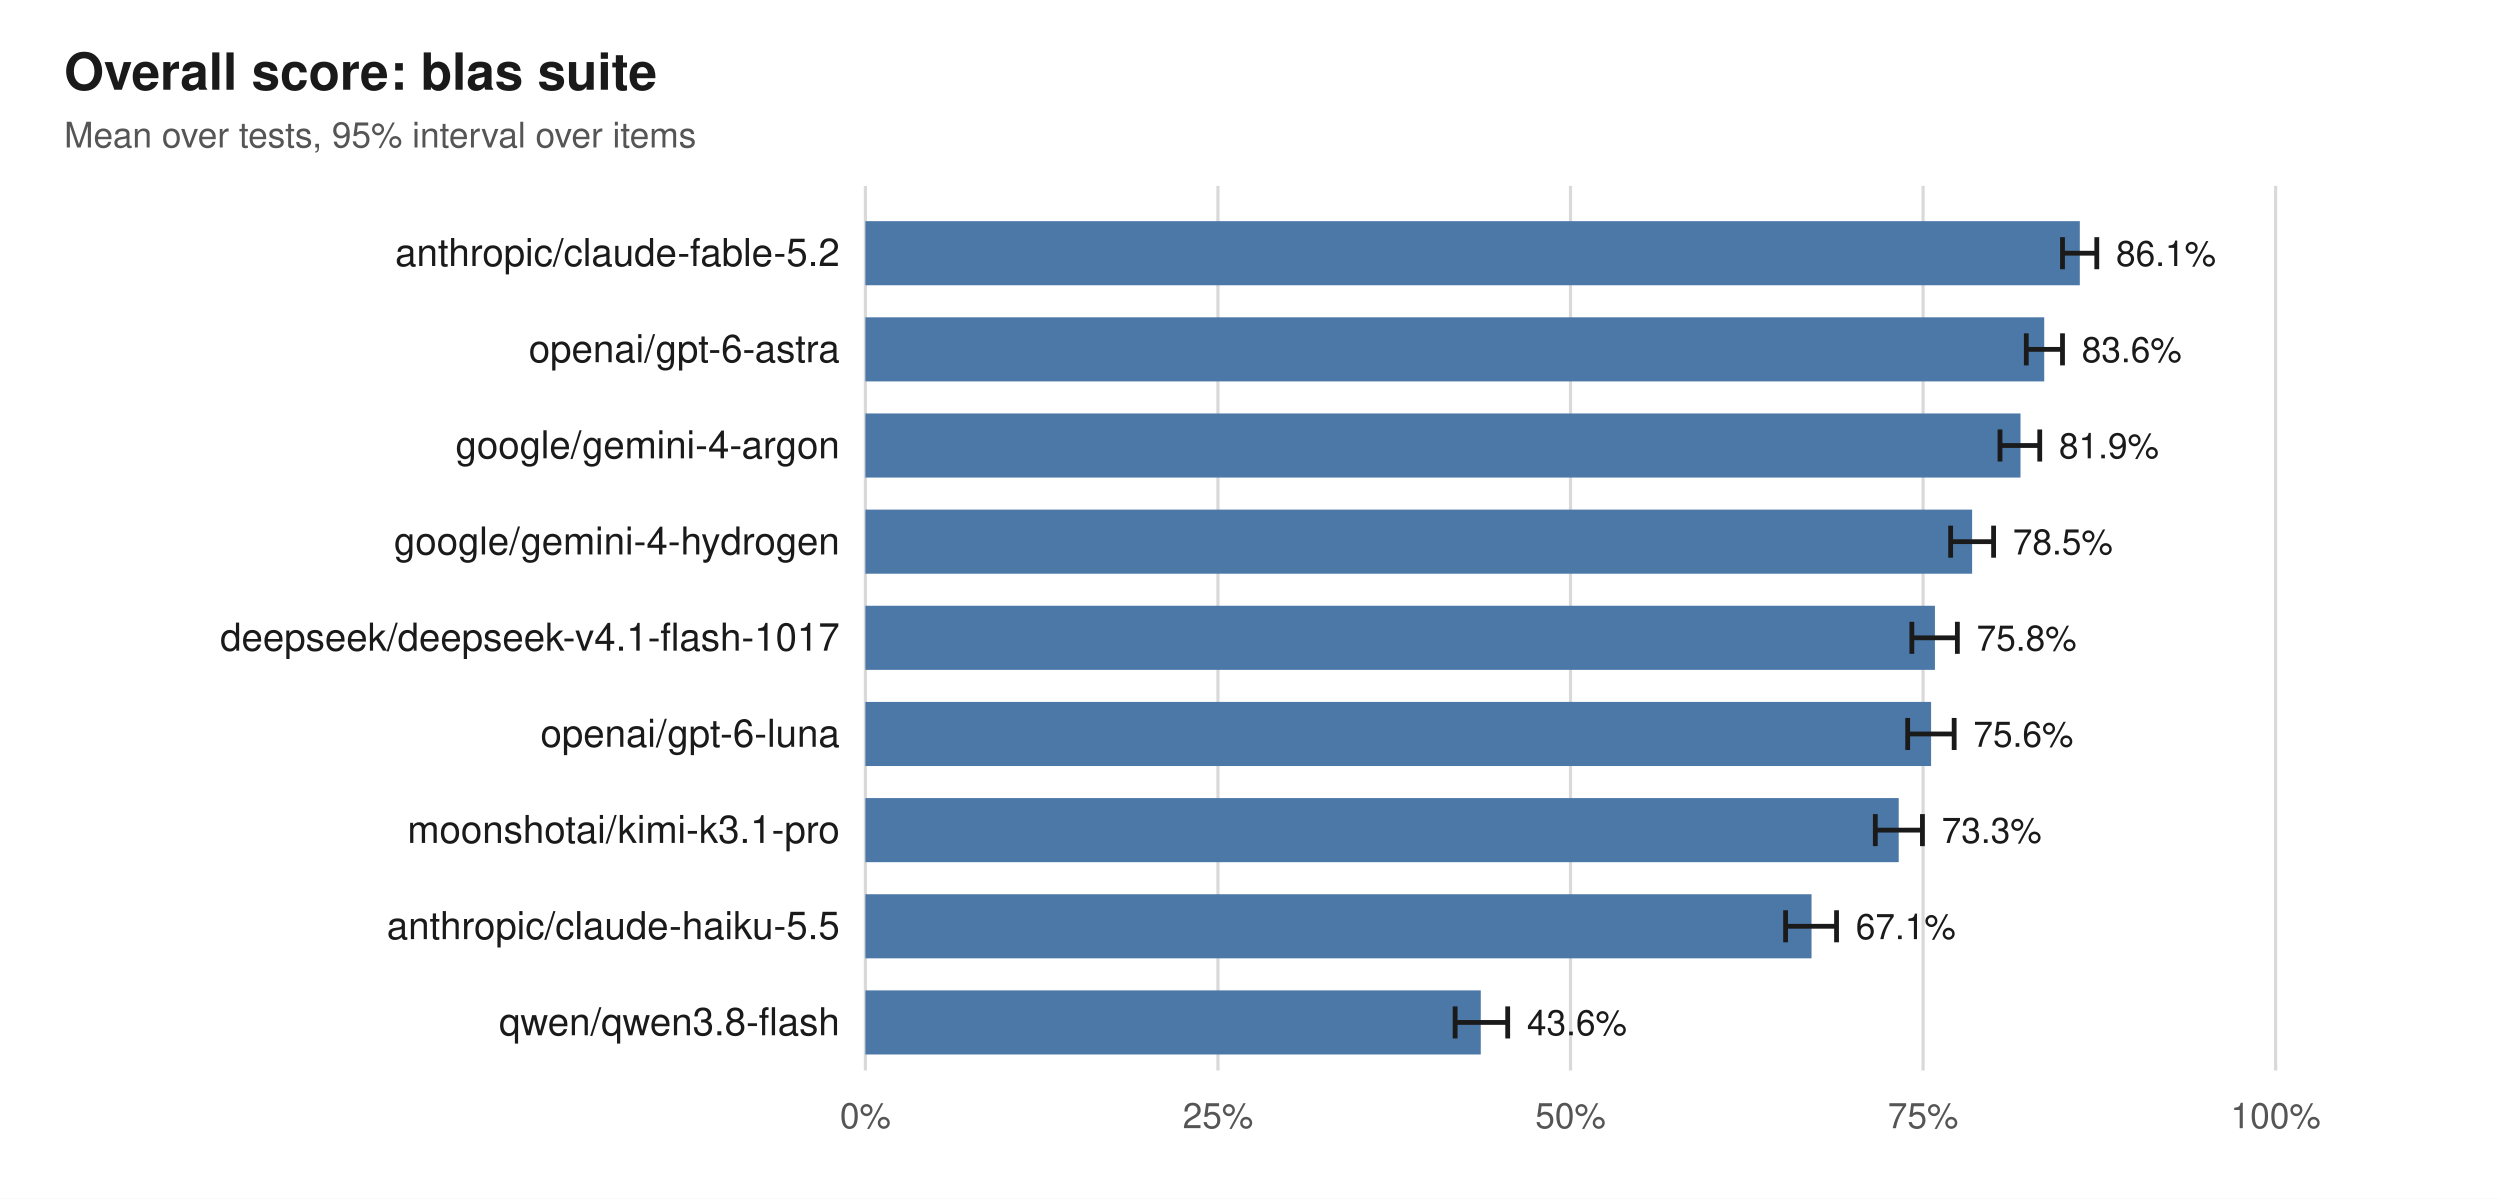
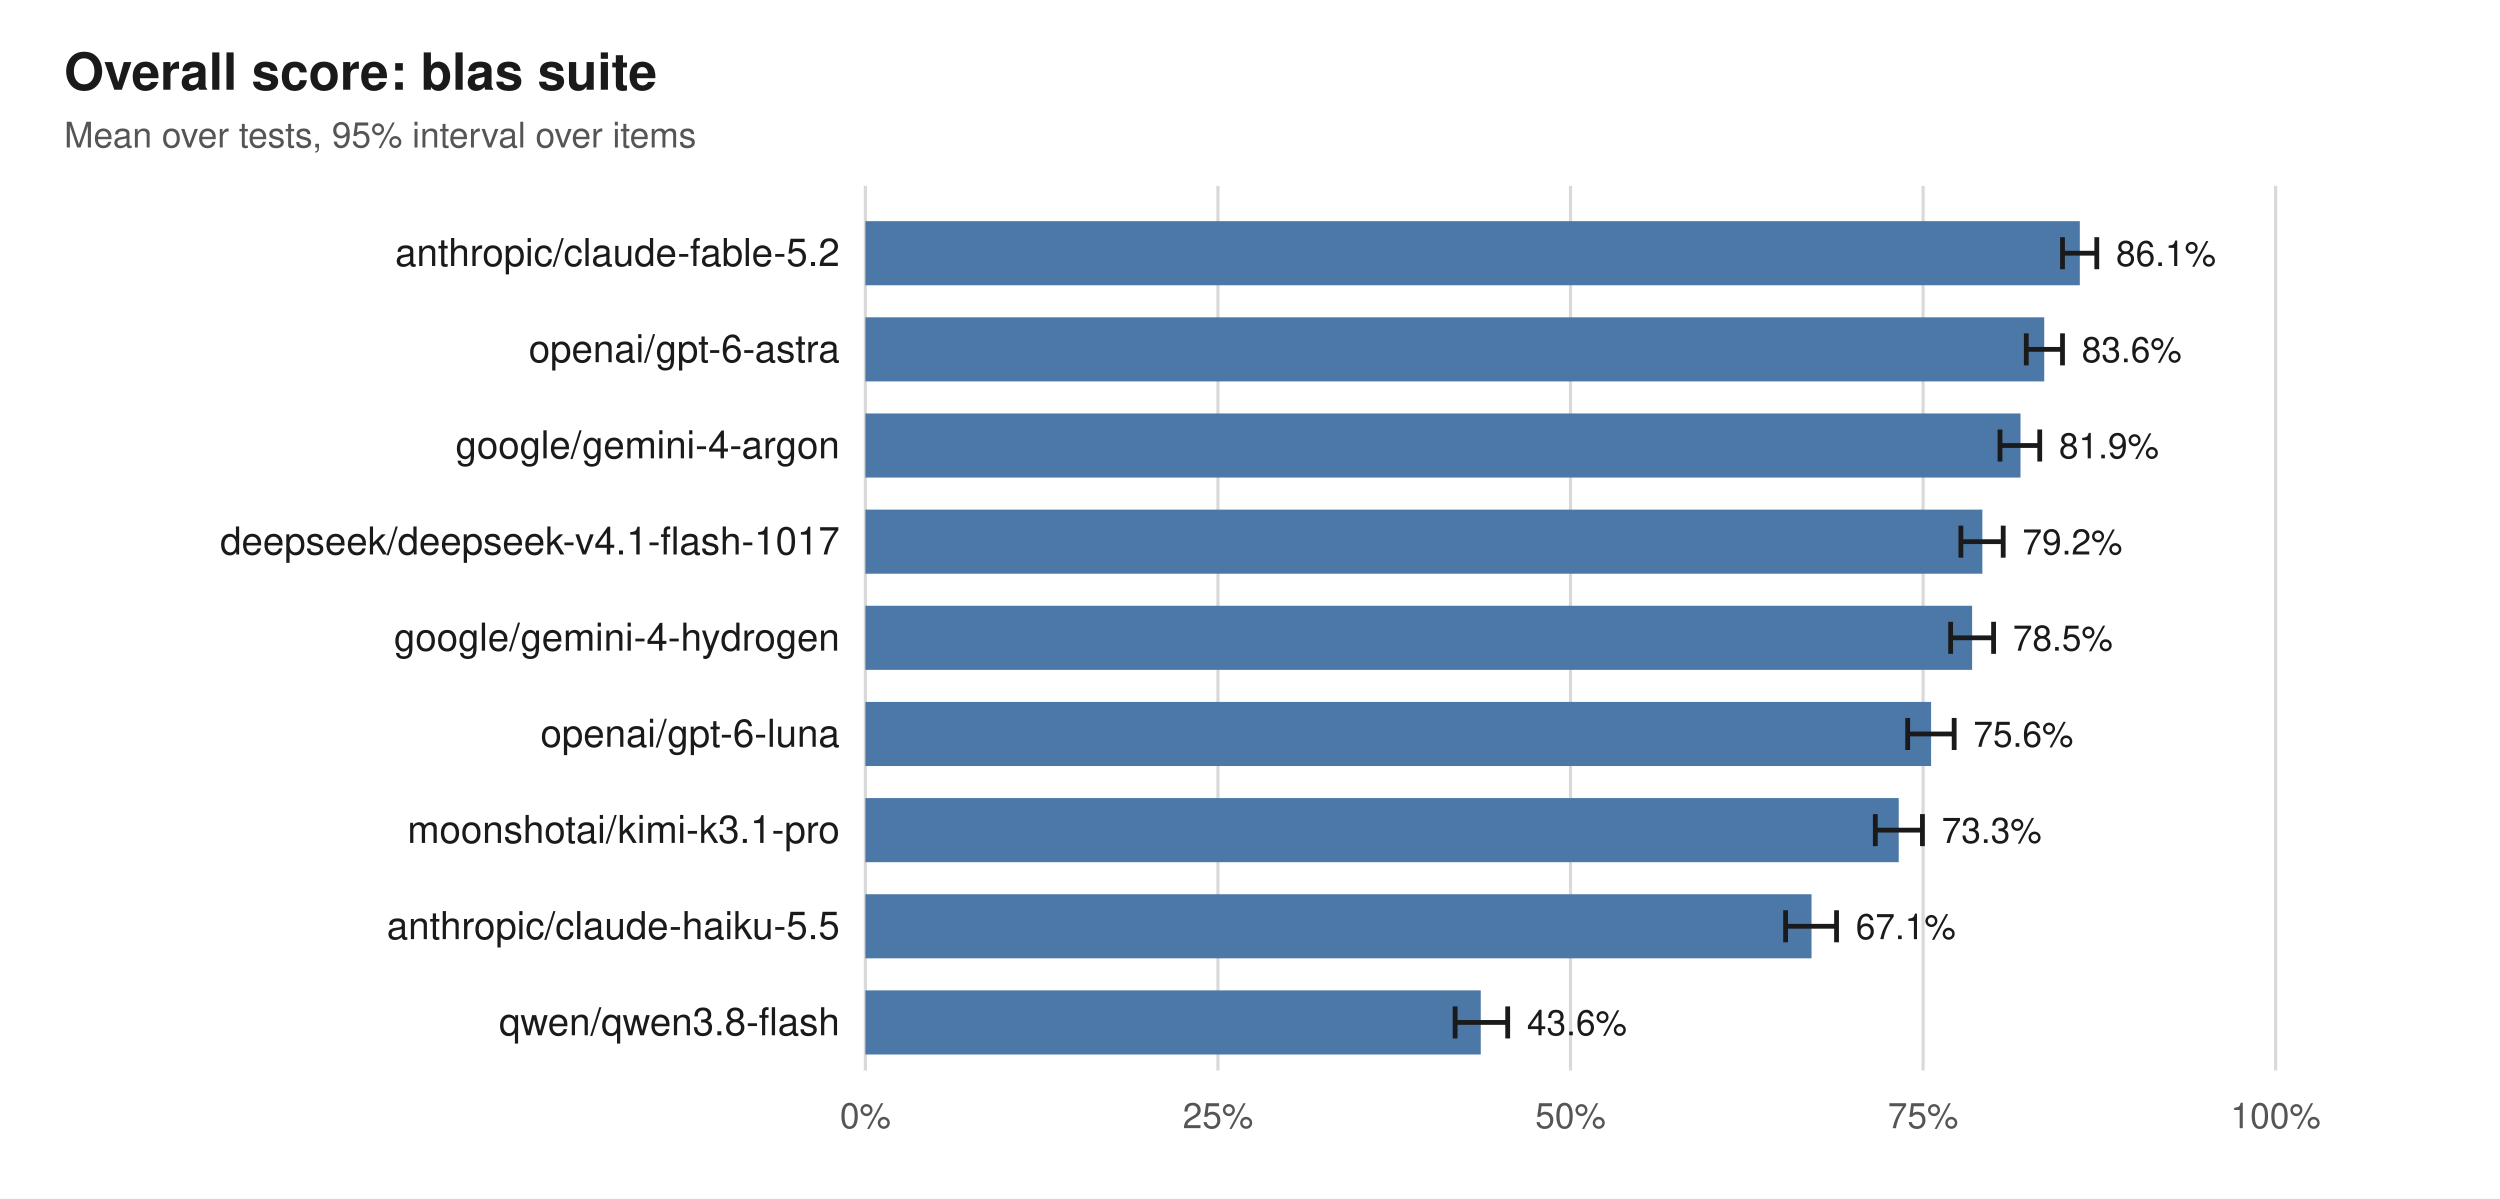
<svg xmlns="http://www.w3.org/2000/svg" width="780" height="374" viewBox="0 0 780 374" role="img">
  <rect x="0" y="0" width="780" height="374" fill="#ffffff" />
  <text x="20.0" y="28.0" font-size="16" text-anchor="start" fill="#1a1a1a" font-weight="bold" font-family="Helvetica, Arial, sans-serif">Overall score: blas suite</text>
  <text x="20.0" y="46.0" font-size="11" text-anchor="start" fill="#555555" font-weight="normal" font-family="Helvetica, Arial, sans-serif">Mean over tests, 95% interval over items</text>
  <line x1="270.0" y1="58" x2="270.0" y2="334" stroke="#d9d9d9" stroke-width="1" />
  <text x="270.0" y="352.0" font-size="11" text-anchor="middle" fill="#555555" font-weight="normal" font-family="Helvetica, Arial, sans-serif">0%</text>
  <line x1="380.0" y1="58" x2="380.0" y2="334" stroke="#d9d9d9" stroke-width="1" />
  <text x="380.0" y="352.0" font-size="11" text-anchor="middle" fill="#555555" font-weight="normal" font-family="Helvetica, Arial, sans-serif">25%</text>
  <line x1="490.0" y1="58" x2="490.0" y2="334" stroke="#d9d9d9" stroke-width="1" />
  <text x="490.0" y="352.0" font-size="11" text-anchor="middle" fill="#555555" font-weight="normal" font-family="Helvetica, Arial, sans-serif">50%</text>
  <line x1="600.0" y1="58" x2="600.0" y2="334" stroke="#d9d9d9" stroke-width="1" />
  <text x="600.0" y="352.0" font-size="11" text-anchor="middle" fill="#555555" font-weight="normal" font-family="Helvetica, Arial, sans-serif">75%</text>
  <line x1="710.0" y1="58" x2="710.0" y2="334" stroke="#d9d9d9" stroke-width="1" />
  <text x="710.0" y="352.0" font-size="11" text-anchor="middle" fill="#555555" font-weight="normal" font-family="Helvetica, Arial, sans-serif">100%</text>
  <text x="262.0" y="83.0" font-size="12" text-anchor="end" fill="#1a1a1a" font-weight="normal" font-family="Helvetica, Arial, sans-serif">anthropic/claude-fable-5.2</text>
  <rect x="270" y="69" width="378.9" height="20" fill="#4c78a8" />
  <line x1="643.5" y1="79.0" x2="654.2" y2="79.0" stroke="#1a1a1a" stroke-width="1.5" />
  <line x1="643.5" y1="74.0" x2="643.5" y2="84.0" stroke="#1a1a1a" stroke-width="1.5" />
  <line x1="654.2" y1="74.0" x2="654.2" y2="84.0" stroke="#1a1a1a" stroke-width="1.5" />
  <text x="660.2" y="83.0" font-size="11" text-anchor="start" fill="#1a1a1a" font-weight="normal" font-family="Helvetica, Arial, sans-serif">86.1%</text>
  <text x="262.0" y="113.0" font-size="12" text-anchor="end" fill="#1a1a1a" font-weight="normal" font-family="Helvetica, Arial, sans-serif">openai/gpt-6-astra</text>
  <rect x="270" y="99" width="367.8" height="20" fill="#4c78a8" />
  <line x1="632.2" y1="109.0" x2="643.5" y2="109.0" stroke="#1a1a1a" stroke-width="1.5" />
  <line x1="632.2" y1="104.0" x2="632.2" y2="114.0" stroke="#1a1a1a" stroke-width="1.5" />
  <line x1="643.5" y1="104.0" x2="643.5" y2="114.0" stroke="#1a1a1a" stroke-width="1.5" />
  <text x="649.5" y="113.0" font-size="11" text-anchor="start" fill="#1a1a1a" font-weight="normal" font-family="Helvetica, Arial, sans-serif">83.6%</text>
  <text x="262.0" y="143.0" font-size="12" text-anchor="end" fill="#1a1a1a" font-weight="normal" font-family="Helvetica, Arial, sans-serif">google/gemini-4-argon</text>
  <rect x="270" y="129" width="360.4" height="20" fill="#4c78a8" />
  <line x1="624.0" y1="139.0" x2="636.4" y2="139.0" stroke="#1a1a1a" stroke-width="1.5" />
  <line x1="624.0" y1="134.0" x2="624.0" y2="144.0" stroke="#1a1a1a" stroke-width="1.5" />
  <line x1="636.4" y1="134.0" x2="636.4" y2="144.0" stroke="#1a1a1a" stroke-width="1.5" />
  <text x="642.4" y="143.0" font-size="11" text-anchor="start" fill="#1a1a1a" font-weight="normal" font-family="Helvetica, Arial, sans-serif">81.9%</text>
-   <text x="262.0" y="173.0" font-size="12" text-anchor="end" fill="#1a1a1a" font-weight="normal" font-family="Helvetica, Arial, sans-serif">google/gemini-4-hydrogen</text>
-   <rect x="270" y="159" width="345.3" height="20" fill="#4c78a8" />
-   <line x1="608.6" y1="169.0" x2="622.0" y2="169.0" stroke="#1a1a1a" stroke-width="1.5" />
-   <line x1="608.6" y1="164.0" x2="608.6" y2="174.0" stroke="#1a1a1a" stroke-width="1.5" />
-   <line x1="622.0" y1="164.0" x2="622.0" y2="174.0" stroke="#1a1a1a" stroke-width="1.5" />
-   <text x="628.0" y="173.0" font-size="11" text-anchor="start" fill="#1a1a1a" font-weight="normal" font-family="Helvetica, Arial, sans-serif">78.5%</text>
-   <text x="262.0" y="203.0" font-size="12" text-anchor="end" fill="#1a1a1a" font-weight="normal" font-family="Helvetica, Arial, sans-serif">deepseek/deepseek-v4.1-flash-1017</text>
-   <rect x="270" y="189" width="333.7" height="20" fill="#4c78a8" />
-   <line x1="596.5" y1="199.0" x2="610.7" y2="199.0" stroke="#1a1a1a" stroke-width="1.5" />
-   <line x1="596.5" y1="194.0" x2="596.5" y2="204.0" stroke="#1a1a1a" stroke-width="1.5" />
-   <line x1="610.7" y1="194.0" x2="610.7" y2="204.0" stroke="#1a1a1a" stroke-width="1.5" />
-   <text x="616.7" y="203.0" font-size="11" text-anchor="start" fill="#1a1a1a" font-weight="normal" font-family="Helvetica, Arial, sans-serif">75.8%</text>
+   <text x="262.0" y="173.0" font-size="12" text-anchor="end" fill="#1a1a1a" font-weight="normal" font-family="Helvetica, Arial, sans-serif">deepseek/deepseek-v4.1-flash-1017</text>
+   <rect x="270" y="159" width="348.5" height="20" fill="#4c78a8" />
+   <line x1="611.8" y1="169.0" x2="625.0" y2="169.0" stroke="#1a1a1a" stroke-width="1.5" />
+   <line x1="611.8" y1="164.0" x2="611.8" y2="174.0" stroke="#1a1a1a" stroke-width="1.5" />
+   <line x1="625.0" y1="164.0" x2="625.0" y2="174.0" stroke="#1a1a1a" stroke-width="1.5" />
+   <text x="631.0" y="173.0" font-size="11" text-anchor="start" fill="#1a1a1a" font-weight="normal" font-family="Helvetica, Arial, sans-serif">79.2%</text>
+   <text x="262.0" y="203.0" font-size="12" text-anchor="end" fill="#1a1a1a" font-weight="normal" font-family="Helvetica, Arial, sans-serif">google/gemini-4-hydrogen</text>
+   <rect x="270" y="189" width="345.3" height="20" fill="#4c78a8" />
+   <line x1="608.6" y1="199.0" x2="622.0" y2="199.0" stroke="#1a1a1a" stroke-width="1.5" />
+   <line x1="608.6" y1="194.0" x2="608.6" y2="204.0" stroke="#1a1a1a" stroke-width="1.5" />
+   <line x1="622.0" y1="194.0" x2="622.0" y2="204.0" stroke="#1a1a1a" stroke-width="1.5" />
+   <text x="628.0" y="203.0" font-size="11" text-anchor="start" fill="#1a1a1a" font-weight="normal" font-family="Helvetica, Arial, sans-serif">78.5%</text>
  <text x="262.0" y="233.0" font-size="12" text-anchor="end" fill="#1a1a1a" font-weight="normal" font-family="Helvetica, Arial, sans-serif">openai/gpt-6-luna</text>
  <rect x="270" y="219" width="332.5" height="20" fill="#4c78a8" />
  <line x1="595.2" y1="229.0" x2="609.7" y2="229.0" stroke="#1a1a1a" stroke-width="1.5" />
  <line x1="595.2" y1="224.0" x2="595.2" y2="234.0" stroke="#1a1a1a" stroke-width="1.5" />
  <line x1="609.7" y1="224.0" x2="609.7" y2="234.0" stroke="#1a1a1a" stroke-width="1.5" />
  <text x="615.7" y="233.0" font-size="11" text-anchor="start" fill="#1a1a1a" font-weight="normal" font-family="Helvetica, Arial, sans-serif">75.6%</text>
  <text x="262.0" y="263.0" font-size="12" text-anchor="end" fill="#1a1a1a" font-weight="normal" font-family="Helvetica, Arial, sans-serif">moonshotai/kimi-k3.1-pro</text>
  <rect x="270" y="249" width="322.4" height="20" fill="#4c78a8" />
  <line x1="585.1" y1="259.0" x2="599.8" y2="259.0" stroke="#1a1a1a" stroke-width="1.5" />
  <line x1="585.1" y1="254.0" x2="585.1" y2="264.0" stroke="#1a1a1a" stroke-width="1.5" />
  <line x1="599.8" y1="254.0" x2="599.8" y2="264.0" stroke="#1a1a1a" stroke-width="1.5" />
  <text x="605.8" y="263.0" font-size="11" text-anchor="start" fill="#1a1a1a" font-weight="normal" font-family="Helvetica, Arial, sans-serif">73.3%</text>
  <text x="262.0" y="293.0" font-size="12" text-anchor="end" fill="#1a1a1a" font-weight="normal" font-family="Helvetica, Arial, sans-serif">anthropic/claude-haiku-5.5</text>
  <rect x="270" y="279" width="295.2" height="20" fill="#4c78a8" />
  <line x1="557.1" y1="289.0" x2="573.0" y2="289.0" stroke="#1a1a1a" stroke-width="1.5" />
  <line x1="557.1" y1="284.0" x2="557.1" y2="294.0" stroke="#1a1a1a" stroke-width="1.5" />
  <line x1="573.0" y1="284.0" x2="573.0" y2="294.0" stroke="#1a1a1a" stroke-width="1.5" />
  <text x="579.0" y="293.0" font-size="11" text-anchor="start" fill="#1a1a1a" font-weight="normal" font-family="Helvetica, Arial, sans-serif">67.1%</text>
  <text x="262.0" y="323.0" font-size="12" text-anchor="end" fill="#1a1a1a" font-weight="normal" font-family="Helvetica, Arial, sans-serif">qwen/qwen3.8-flash</text>
  <rect x="270" y="309" width="192.0" height="20" fill="#4c78a8" />
  <line x1="454.0" y1="319.0" x2="470.4" y2="319.0" stroke="#1a1a1a" stroke-width="1.5" />
  <line x1="454.0" y1="314.0" x2="454.0" y2="324.0" stroke="#1a1a1a" stroke-width="1.5" />
  <line x1="470.4" y1="314.0" x2="470.4" y2="324.0" stroke="#1a1a1a" stroke-width="1.5" />
  <text x="476.4" y="323.0" font-size="11" text-anchor="start" fill="#1a1a1a" font-weight="normal" font-family="Helvetica, Arial, sans-serif">43.6%</text>
</svg>
